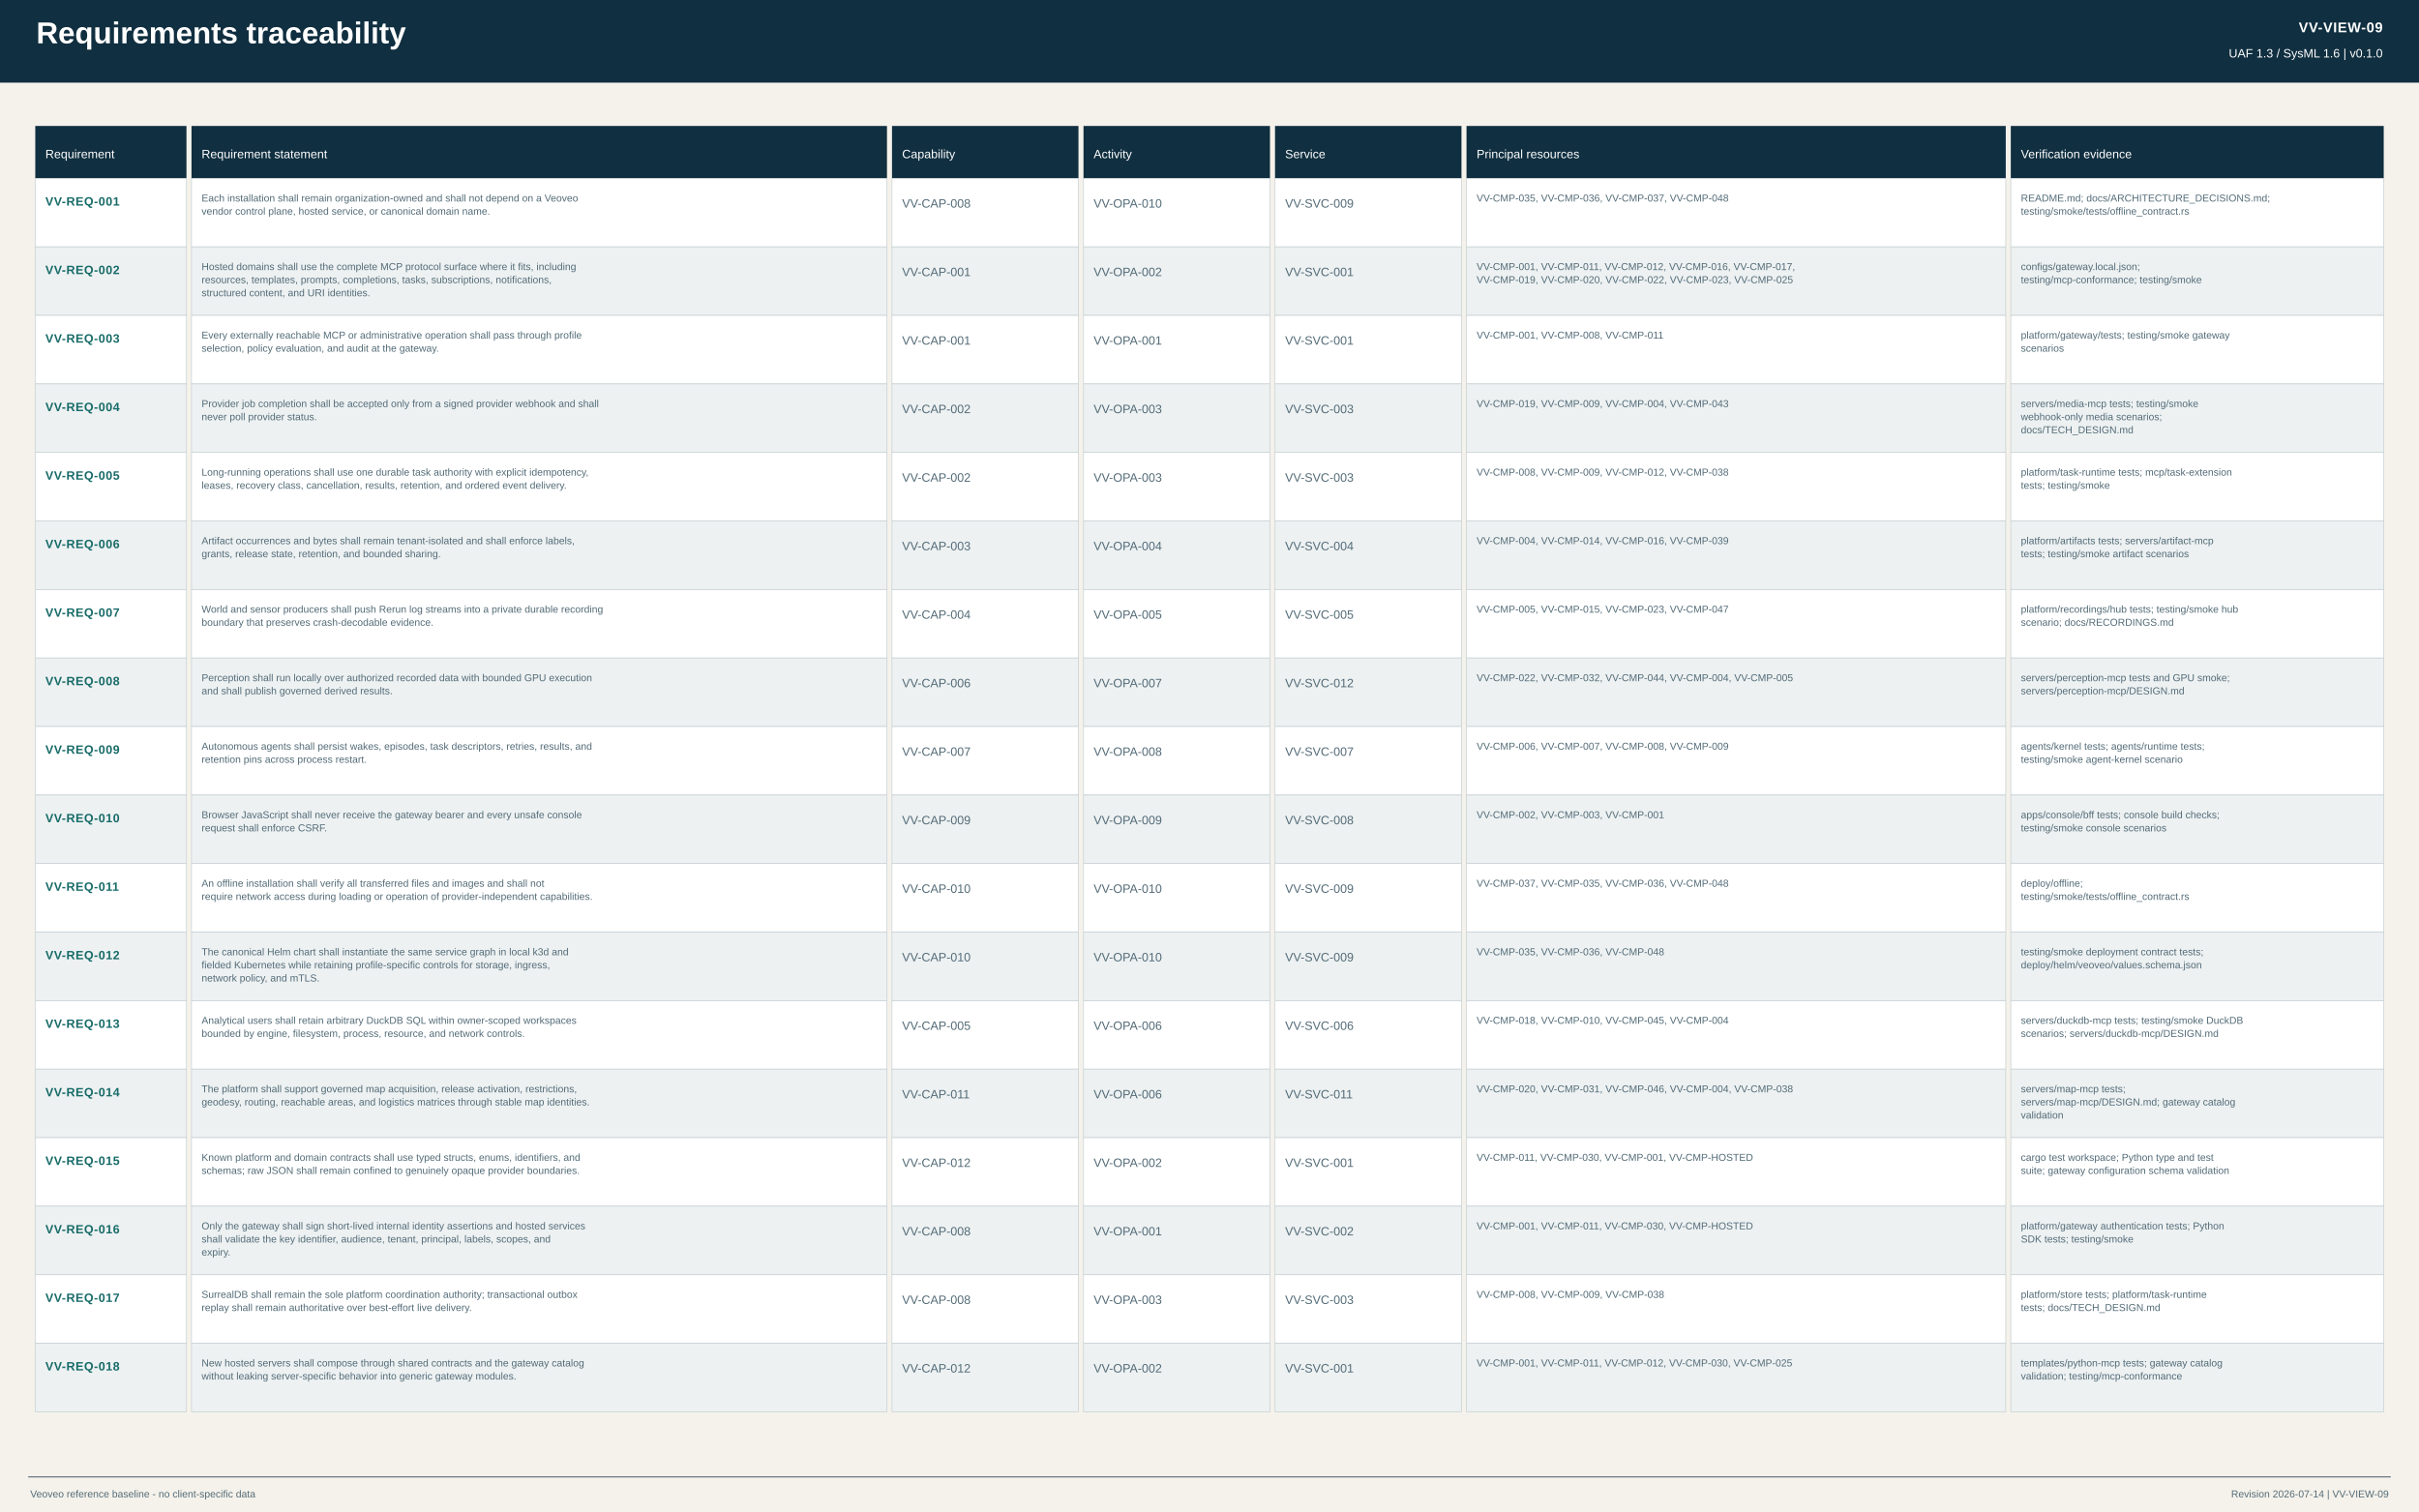
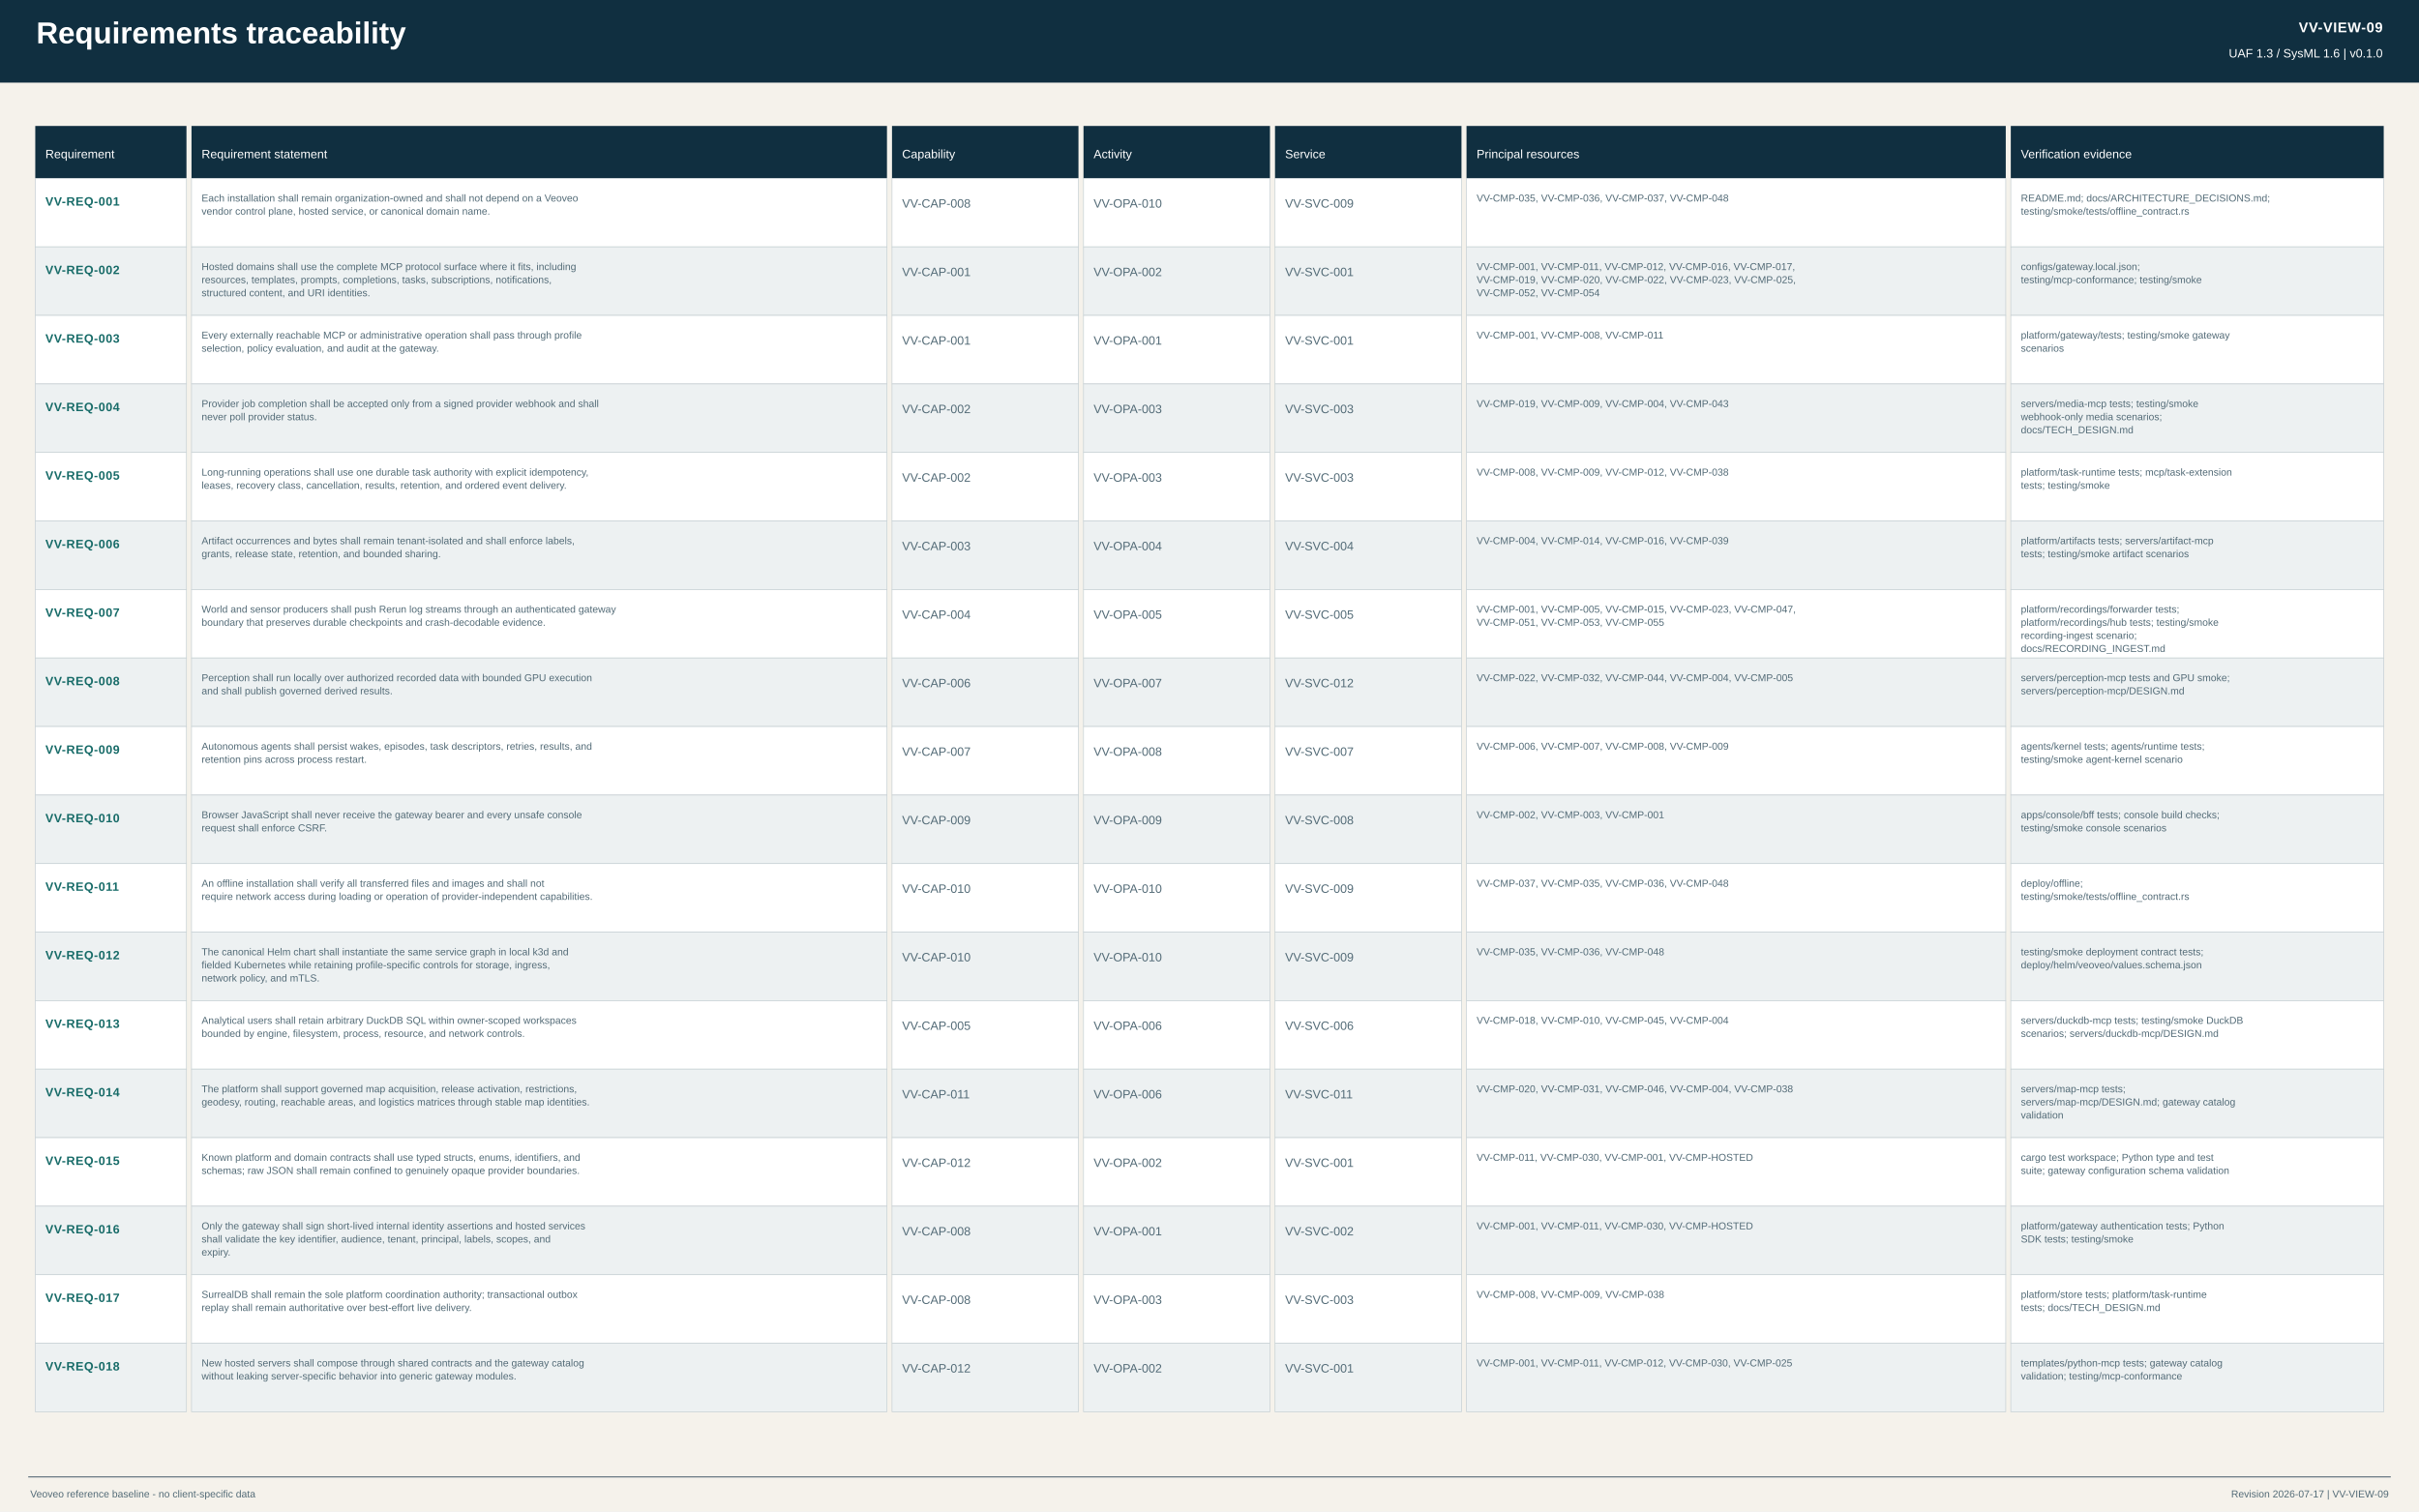
<svg xmlns="http://www.w3.org/2000/svg" viewBox="0 0 2400 1500" width="2400" height="1500" role="img" aria-labelledby="title desc">
  <defs>
    <marker id="arrow" viewBox="0 0 10 10" refX="9" refY="5" markerWidth="7" markerHeight="7" orient="auto-start-reverse">
      <path d="M 0 0 L 10 5 L 0 10 z" fill="#21465b" />
    </marker>
    <marker id="arrow-muted" viewBox="0 0 10 10" refX="9" refY="5" markerWidth="7" markerHeight="7" orient="auto-start-reverse">
      <path d="M 0 0 L 10 5 L 0 10 z" fill="#687983" />
    </marker>
    <filter id="shadow" x="-10%" y="-10%" width="120%" height="130%">
      <feDropShadow dx="0" dy="2" stdDeviation="3" flood-color="#0b2534" flood-opacity="0.12" />
    </filter>
  </defs>
  <style>
.title{font:700 30px Arial,Helvetica,sans-serif;fill:#102f40}.subtitle{font:400 15px Arial,Helvetica,sans-serif;fill:#4d626d}.label{font:700 14px Arial,Helvetica,sans-serif;fill:#102f40;letter-spacing:.04em}.node-title{font:700 17px Arial,Helvetica,sans-serif;fill:#102f40}.node-id{font:700 12px Arial,Helvetica,sans-serif;fill:#176b68;letter-spacing:.04em}.body{font:400 14px Arial,Helvetica,sans-serif;fill:#2d4653}.small{font:400 12px Arial,Helvetica,sans-serif;fill:#526a76}.tiny{font:400 10px Arial,Helvetica,sans-serif;fill:#526a76}.inverse{fill:#ffffff}.edge{stroke:#21465b;stroke-width:2.2;fill:none;marker-end:url(#arrow)}.edge-muted{stroke:#687983;stroke-width:1.6;fill:none;marker-end:url(#arrow-muted)}.edge-dash{stroke:#687983;stroke-width:1.5;stroke-dasharray:7 6;fill:none;marker-end:url(#arrow-muted)}
</style>
  <rect x="0" y="0" width="2400" height="1500" rx="0" fill="#f5f2eb" stroke="none" stroke-width="1" opacity="1" />
  <rect x="0" y="0" width="2400" height="82" rx="0" fill="#102f40" stroke="none" stroke-width="1" opacity="1" />
  <text x="36" y="43" class="title inverse" text-anchor="start">Requirements traceability</text>
  <text x="2364" y="32" class="label inverse" text-anchor="end">VV-VIEW-09</text>
  <text x="2364" y="57" class="small inverse" text-anchor="end">UAF 1.3 / SysML 1.6 | v0.1.0</text>
  <rect x="35" y="125" width="150" height="52" rx="0" fill="#102f40" stroke="none" stroke-width="1" opacity="1" />
  <text x="45" y="157" class="small inverse" text-anchor="start">Requirement</text>
  <rect x="190" y="125" width="690" height="52" rx="0" fill="#102f40" stroke="none" stroke-width="1" opacity="1" />
  <text x="200" y="157" class="small inverse" text-anchor="start">Requirement statement</text>
  <rect x="885" y="125" width="185" height="52" rx="0" fill="#102f40" stroke="none" stroke-width="1" opacity="1" />
  <text x="895" y="157" class="small inverse" text-anchor="start">Capability</text>
  <rect x="1075" y="125" width="185" height="52" rx="0" fill="#102f40" stroke="none" stroke-width="1" opacity="1" />
  <text x="1085" y="157" class="small inverse" text-anchor="start">Activity</text>
  <rect x="1265" y="125" width="185" height="52" rx="0" fill="#102f40" stroke="none" stroke-width="1" opacity="1" />
  <text x="1275" y="157" class="small inverse" text-anchor="start">Service</text>
  <rect x="1455" y="125" width="535" height="52" rx="0" fill="#102f40" stroke="none" stroke-width="1" opacity="1" />
  <text x="1465" y="157" class="small inverse" text-anchor="start">Principal resources</text>
  <rect x="1995" y="125" width="370" height="52" rx="0" fill="#102f40" stroke="none" stroke-width="1" opacity="1" />
  <text x="2005" y="157" class="small inverse" text-anchor="start">Verification evidence</text>
  <rect x="35" y="177" width="150" height="68" rx="0" fill="#ffffff" stroke="#c7d1d5" stroke-width="0.7" opacity="1" />
  <rect x="190" y="177" width="690" height="68" rx="0" fill="#ffffff" stroke="#c7d1d5" stroke-width="0.7" opacity="1" />
  <rect x="885" y="177" width="185" height="68" rx="0" fill="#ffffff" stroke="#c7d1d5" stroke-width="0.7" opacity="1" />
  <rect x="1075" y="177" width="185" height="68" rx="0" fill="#ffffff" stroke="#c7d1d5" stroke-width="0.7" opacity="1" />
  <rect x="1265" y="177" width="185" height="68" rx="0" fill="#ffffff" stroke="#c7d1d5" stroke-width="0.7" opacity="1" />
  <rect x="1455" y="177" width="535" height="68" rx="0" fill="#ffffff" stroke="#c7d1d5" stroke-width="0.7" opacity="1" />
  <rect x="1995" y="177" width="370" height="68" rx="0" fill="#ffffff" stroke="#c7d1d5" stroke-width="0.7" opacity="1" />
  <text x="45" y="204" class="node-id" text-anchor="start">VV-REQ-001</text>
  <text x="200" y="200" class="tiny" text-anchor="start">
    <tspan x="200" dy="0">Each installation shall remain organization-owned and shall not depend on a Veoveo</tspan>
    <tspan x="200" dy="13">vendor control plane, hosted service, or canonical domain name.</tspan>
  </text>
  <text x="895" y="206" class="small" text-anchor="start">VV-CAP-008</text>
  <text x="1085" y="206" class="small" text-anchor="start">VV-OPA-010</text>
  <text x="1275" y="206" class="small" text-anchor="start">VV-SVC-009</text>
  <text x="1465" y="200" class="tiny" text-anchor="start">
    <tspan x="1465" dy="0">VV-CMP-035, VV-CMP-036, VV-CMP-037, VV-CMP-048</tspan>
  </text>
  <text x="2005" y="200" class="tiny" text-anchor="start">
    <tspan x="2005" dy="0">README.md; docs/ARCHITECTURE_DECISIONS.md;</tspan>
    <tspan x="2005" dy="13">testing/smoke/tests/offline_contract.rs</tspan>
  </text>
  <rect x="35" y="245" width="150" height="68" rx="0" fill="#edf1f2" stroke="#c7d1d5" stroke-width="0.7" opacity="1" />
  <rect x="190" y="245" width="690" height="68" rx="0" fill="#edf1f2" stroke="#c7d1d5" stroke-width="0.7" opacity="1" />
  <rect x="885" y="245" width="185" height="68" rx="0" fill="#edf1f2" stroke="#c7d1d5" stroke-width="0.7" opacity="1" />
  <rect x="1075" y="245" width="185" height="68" rx="0" fill="#edf1f2" stroke="#c7d1d5" stroke-width="0.7" opacity="1" />
  <rect x="1265" y="245" width="185" height="68" rx="0" fill="#edf1f2" stroke="#c7d1d5" stroke-width="0.7" opacity="1" />
  <rect x="1455" y="245" width="535" height="68" rx="0" fill="#edf1f2" stroke="#c7d1d5" stroke-width="0.7" opacity="1" />
  <rect x="1995" y="245" width="370" height="68" rx="0" fill="#edf1f2" stroke="#c7d1d5" stroke-width="0.7" opacity="1" />
  <text x="45" y="272" class="node-id" text-anchor="start">VV-REQ-002</text>
  <text x="200" y="268" class="tiny" text-anchor="start">
    <tspan x="200" dy="0">Hosted domains shall use the complete MCP protocol surface where it fits, including</tspan>
    <tspan x="200" dy="13">resources, templates, prompts, completions, tasks, subscriptions, notifications,</tspan>
    <tspan x="200" dy="13">structured content, and URI identities.</tspan>
  </text>
  <text x="895" y="274" class="small" text-anchor="start">VV-CAP-001</text>
  <text x="1085" y="274" class="small" text-anchor="start">VV-OPA-002</text>
  <text x="1275" y="274" class="small" text-anchor="start">VV-SVC-001</text>
  <text x="1465" y="268" class="tiny" text-anchor="start">
    <tspan x="1465" dy="0">VV-CMP-001, VV-CMP-011, VV-CMP-012, VV-CMP-016, VV-CMP-017,</tspan>
-     <tspan x="1465" dy="13">VV-CMP-019, VV-CMP-020, VV-CMP-022, VV-CMP-023, VV-CMP-025</tspan>
+     <tspan x="1465" dy="13">VV-CMP-019, VV-CMP-020, VV-CMP-022, VV-CMP-023, VV-CMP-025,</tspan>
+     <tspan x="1465" dy="13">VV-CMP-052, VV-CMP-054</tspan>
  </text>
  <text x="2005" y="268" class="tiny" text-anchor="start">
    <tspan x="2005" dy="0">configs/gateway.local.json;</tspan>
    <tspan x="2005" dy="13">testing/mcp-conformance; testing/smoke</tspan>
  </text>
  <rect x="35" y="313" width="150" height="68" rx="0" fill="#ffffff" stroke="#c7d1d5" stroke-width="0.7" opacity="1" />
  <rect x="190" y="313" width="690" height="68" rx="0" fill="#ffffff" stroke="#c7d1d5" stroke-width="0.7" opacity="1" />
  <rect x="885" y="313" width="185" height="68" rx="0" fill="#ffffff" stroke="#c7d1d5" stroke-width="0.7" opacity="1" />
  <rect x="1075" y="313" width="185" height="68" rx="0" fill="#ffffff" stroke="#c7d1d5" stroke-width="0.7" opacity="1" />
  <rect x="1265" y="313" width="185" height="68" rx="0" fill="#ffffff" stroke="#c7d1d5" stroke-width="0.7" opacity="1" />
  <rect x="1455" y="313" width="535" height="68" rx="0" fill="#ffffff" stroke="#c7d1d5" stroke-width="0.7" opacity="1" />
  <rect x="1995" y="313" width="370" height="68" rx="0" fill="#ffffff" stroke="#c7d1d5" stroke-width="0.7" opacity="1" />
  <text x="45" y="340" class="node-id" text-anchor="start">VV-REQ-003</text>
  <text x="200" y="336" class="tiny" text-anchor="start">
    <tspan x="200" dy="0">Every externally reachable MCP or administrative operation shall pass through profile</tspan>
    <tspan x="200" dy="13">selection, policy evaluation, and audit at the gateway.</tspan>
  </text>
  <text x="895" y="342" class="small" text-anchor="start">VV-CAP-001</text>
  <text x="1085" y="342" class="small" text-anchor="start">VV-OPA-001</text>
  <text x="1275" y="342" class="small" text-anchor="start">VV-SVC-001</text>
  <text x="1465" y="336" class="tiny" text-anchor="start">
    <tspan x="1465" dy="0">VV-CMP-001, VV-CMP-008, VV-CMP-011</tspan>
  </text>
  <text x="2005" y="336" class="tiny" text-anchor="start">
    <tspan x="2005" dy="0">platform/gateway/tests; testing/smoke gateway</tspan>
    <tspan x="2005" dy="13">scenarios</tspan>
  </text>
  <rect x="35" y="381" width="150" height="68" rx="0" fill="#edf1f2" stroke="#c7d1d5" stroke-width="0.7" opacity="1" />
  <rect x="190" y="381" width="690" height="68" rx="0" fill="#edf1f2" stroke="#c7d1d5" stroke-width="0.7" opacity="1" />
  <rect x="885" y="381" width="185" height="68" rx="0" fill="#edf1f2" stroke="#c7d1d5" stroke-width="0.7" opacity="1" />
  <rect x="1075" y="381" width="185" height="68" rx="0" fill="#edf1f2" stroke="#c7d1d5" stroke-width="0.7" opacity="1" />
  <rect x="1265" y="381" width="185" height="68" rx="0" fill="#edf1f2" stroke="#c7d1d5" stroke-width="0.7" opacity="1" />
  <rect x="1455" y="381" width="535" height="68" rx="0" fill="#edf1f2" stroke="#c7d1d5" stroke-width="0.7" opacity="1" />
  <rect x="1995" y="381" width="370" height="68" rx="0" fill="#edf1f2" stroke="#c7d1d5" stroke-width="0.7" opacity="1" />
  <text x="45" y="408" class="node-id" text-anchor="start">VV-REQ-004</text>
  <text x="200" y="404" class="tiny" text-anchor="start">
    <tspan x="200" dy="0">Provider job completion shall be accepted only from a signed provider webhook and shall</tspan>
    <tspan x="200" dy="13">never poll provider status.</tspan>
  </text>
  <text x="895" y="410" class="small" text-anchor="start">VV-CAP-002</text>
  <text x="1085" y="410" class="small" text-anchor="start">VV-OPA-003</text>
  <text x="1275" y="410" class="small" text-anchor="start">VV-SVC-003</text>
  <text x="1465" y="404" class="tiny" text-anchor="start">
    <tspan x="1465" dy="0">VV-CMP-019, VV-CMP-009, VV-CMP-004, VV-CMP-043</tspan>
  </text>
  <text x="2005" y="404" class="tiny" text-anchor="start">
    <tspan x="2005" dy="0">servers/media-mcp tests; testing/smoke</tspan>
    <tspan x="2005" dy="13">webhook-only media scenarios;</tspan>
    <tspan x="2005" dy="13">docs/TECH_DESIGN.md</tspan>
  </text>
  <rect x="35" y="449" width="150" height="68" rx="0" fill="#ffffff" stroke="#c7d1d5" stroke-width="0.7" opacity="1" />
  <rect x="190" y="449" width="690" height="68" rx="0" fill="#ffffff" stroke="#c7d1d5" stroke-width="0.7" opacity="1" />
  <rect x="885" y="449" width="185" height="68" rx="0" fill="#ffffff" stroke="#c7d1d5" stroke-width="0.7" opacity="1" />
  <rect x="1075" y="449" width="185" height="68" rx="0" fill="#ffffff" stroke="#c7d1d5" stroke-width="0.7" opacity="1" />
  <rect x="1265" y="449" width="185" height="68" rx="0" fill="#ffffff" stroke="#c7d1d5" stroke-width="0.7" opacity="1" />
  <rect x="1455" y="449" width="535" height="68" rx="0" fill="#ffffff" stroke="#c7d1d5" stroke-width="0.7" opacity="1" />
  <rect x="1995" y="449" width="370" height="68" rx="0" fill="#ffffff" stroke="#c7d1d5" stroke-width="0.7" opacity="1" />
  <text x="45" y="476" class="node-id" text-anchor="start">VV-REQ-005</text>
  <text x="200" y="472" class="tiny" text-anchor="start">
    <tspan x="200" dy="0">Long-running operations shall use one durable task authority with explicit idempotency,</tspan>
    <tspan x="200" dy="13">leases, recovery class, cancellation, results, retention, and ordered event delivery.</tspan>
  </text>
  <text x="895" y="478" class="small" text-anchor="start">VV-CAP-002</text>
  <text x="1085" y="478" class="small" text-anchor="start">VV-OPA-003</text>
  <text x="1275" y="478" class="small" text-anchor="start">VV-SVC-003</text>
  <text x="1465" y="472" class="tiny" text-anchor="start">
    <tspan x="1465" dy="0">VV-CMP-008, VV-CMP-009, VV-CMP-012, VV-CMP-038</tspan>
  </text>
  <text x="2005" y="472" class="tiny" text-anchor="start">
    <tspan x="2005" dy="0">platform/task-runtime tests; mcp/task-extension</tspan>
    <tspan x="2005" dy="13">tests; testing/smoke</tspan>
  </text>
  <rect x="35" y="517" width="150" height="68" rx="0" fill="#edf1f2" stroke="#c7d1d5" stroke-width="0.7" opacity="1" />
  <rect x="190" y="517" width="690" height="68" rx="0" fill="#edf1f2" stroke="#c7d1d5" stroke-width="0.7" opacity="1" />
  <rect x="885" y="517" width="185" height="68" rx="0" fill="#edf1f2" stroke="#c7d1d5" stroke-width="0.7" opacity="1" />
  <rect x="1075" y="517" width="185" height="68" rx="0" fill="#edf1f2" stroke="#c7d1d5" stroke-width="0.7" opacity="1" />
  <rect x="1265" y="517" width="185" height="68" rx="0" fill="#edf1f2" stroke="#c7d1d5" stroke-width="0.7" opacity="1" />
  <rect x="1455" y="517" width="535" height="68" rx="0" fill="#edf1f2" stroke="#c7d1d5" stroke-width="0.7" opacity="1" />
  <rect x="1995" y="517" width="370" height="68" rx="0" fill="#edf1f2" stroke="#c7d1d5" stroke-width="0.7" opacity="1" />
  <text x="45" y="544" class="node-id" text-anchor="start">VV-REQ-006</text>
  <text x="200" y="540" class="tiny" text-anchor="start">
    <tspan x="200" dy="0">Artifact occurrences and bytes shall remain tenant-isolated and shall enforce labels,</tspan>
    <tspan x="200" dy="13">grants, release state, retention, and bounded sharing.</tspan>
  </text>
  <text x="895" y="546" class="small" text-anchor="start">VV-CAP-003</text>
  <text x="1085" y="546" class="small" text-anchor="start">VV-OPA-004</text>
  <text x="1275" y="546" class="small" text-anchor="start">VV-SVC-004</text>
  <text x="1465" y="540" class="tiny" text-anchor="start">
    <tspan x="1465" dy="0">VV-CMP-004, VV-CMP-014, VV-CMP-016, VV-CMP-039</tspan>
  </text>
  <text x="2005" y="540" class="tiny" text-anchor="start">
    <tspan x="2005" dy="0">platform/artifacts tests; servers/artifact-mcp</tspan>
    <tspan x="2005" dy="13">tests; testing/smoke artifact scenarios</tspan>
  </text>
  <rect x="35" y="585" width="150" height="68" rx="0" fill="#ffffff" stroke="#c7d1d5" stroke-width="0.7" opacity="1" />
  <rect x="190" y="585" width="690" height="68" rx="0" fill="#ffffff" stroke="#c7d1d5" stroke-width="0.7" opacity="1" />
  <rect x="885" y="585" width="185" height="68" rx="0" fill="#ffffff" stroke="#c7d1d5" stroke-width="0.7" opacity="1" />
  <rect x="1075" y="585" width="185" height="68" rx="0" fill="#ffffff" stroke="#c7d1d5" stroke-width="0.7" opacity="1" />
  <rect x="1265" y="585" width="185" height="68" rx="0" fill="#ffffff" stroke="#c7d1d5" stroke-width="0.7" opacity="1" />
  <rect x="1455" y="585" width="535" height="68" rx="0" fill="#ffffff" stroke="#c7d1d5" stroke-width="0.7" opacity="1" />
  <rect x="1995" y="585" width="370" height="68" rx="0" fill="#ffffff" stroke="#c7d1d5" stroke-width="0.7" opacity="1" />
  <text x="45" y="612" class="node-id" text-anchor="start">VV-REQ-007</text>
  <text x="200" y="608" class="tiny" text-anchor="start">
-     <tspan x="200" dy="0">World and sensor producers shall push Rerun log streams into a private durable recording</tspan>
-     <tspan x="200" dy="13">boundary that preserves crash-decodable evidence.</tspan>
+     <tspan x="200" dy="0">World and sensor producers shall push Rerun log streams through an authenticated gateway</tspan>
+     <tspan x="200" dy="13">boundary that preserves durable checkpoints and crash-decodable evidence.</tspan>
  </text>
  <text x="895" y="614" class="small" text-anchor="start">VV-CAP-004</text>
  <text x="1085" y="614" class="small" text-anchor="start">VV-OPA-005</text>
  <text x="1275" y="614" class="small" text-anchor="start">VV-SVC-005</text>
  <text x="1465" y="608" class="tiny" text-anchor="start">
-     <tspan x="1465" dy="0">VV-CMP-005, VV-CMP-015, VV-CMP-023, VV-CMP-047</tspan>
+     <tspan x="1465" dy="0">VV-CMP-001, VV-CMP-005, VV-CMP-015, VV-CMP-023, VV-CMP-047,</tspan>
+     <tspan x="1465" dy="13">VV-CMP-051, VV-CMP-053, VV-CMP-055</tspan>
  </text>
  <text x="2005" y="608" class="tiny" text-anchor="start">
-     <tspan x="2005" dy="0">platform/recordings/hub tests; testing/smoke hub</tspan>
-     <tspan x="2005" dy="13">scenario; docs/RECORDINGS.md</tspan>
+     <tspan x="2005" dy="0">platform/recordings/forwarder tests;</tspan>
+     <tspan x="2005" dy="13">platform/recordings/hub tests; testing/smoke</tspan>
+     <tspan x="2005" dy="13">recording-ingest scenario;</tspan>
+     <tspan x="2005" dy="13">docs/RECORDING_INGEST.md</tspan>
  </text>
  <rect x="35" y="653" width="150" height="68" rx="0" fill="#edf1f2" stroke="#c7d1d5" stroke-width="0.7" opacity="1" />
  <rect x="190" y="653" width="690" height="68" rx="0" fill="#edf1f2" stroke="#c7d1d5" stroke-width="0.7" opacity="1" />
  <rect x="885" y="653" width="185" height="68" rx="0" fill="#edf1f2" stroke="#c7d1d5" stroke-width="0.7" opacity="1" />
  <rect x="1075" y="653" width="185" height="68" rx="0" fill="#edf1f2" stroke="#c7d1d5" stroke-width="0.7" opacity="1" />
  <rect x="1265" y="653" width="185" height="68" rx="0" fill="#edf1f2" stroke="#c7d1d5" stroke-width="0.7" opacity="1" />
  <rect x="1455" y="653" width="535" height="68" rx="0" fill="#edf1f2" stroke="#c7d1d5" stroke-width="0.7" opacity="1" />
  <rect x="1995" y="653" width="370" height="68" rx="0" fill="#edf1f2" stroke="#c7d1d5" stroke-width="0.7" opacity="1" />
  <text x="45" y="680" class="node-id" text-anchor="start">VV-REQ-008</text>
  <text x="200" y="676" class="tiny" text-anchor="start">
    <tspan x="200" dy="0">Perception shall run locally over authorized recorded data with bounded GPU execution</tspan>
    <tspan x="200" dy="13">and shall publish governed derived results.</tspan>
  </text>
  <text x="895" y="682" class="small" text-anchor="start">VV-CAP-006</text>
  <text x="1085" y="682" class="small" text-anchor="start">VV-OPA-007</text>
  <text x="1275" y="682" class="small" text-anchor="start">VV-SVC-012</text>
  <text x="1465" y="676" class="tiny" text-anchor="start">
    <tspan x="1465" dy="0">VV-CMP-022, VV-CMP-032, VV-CMP-044, VV-CMP-004, VV-CMP-005</tspan>
  </text>
  <text x="2005" y="676" class="tiny" text-anchor="start">
    <tspan x="2005" dy="0">servers/perception-mcp tests and GPU smoke;</tspan>
    <tspan x="2005" dy="13">servers/perception-mcp/DESIGN.md</tspan>
  </text>
  <rect x="35" y="721" width="150" height="68" rx="0" fill="#ffffff" stroke="#c7d1d5" stroke-width="0.7" opacity="1" />
  <rect x="190" y="721" width="690" height="68" rx="0" fill="#ffffff" stroke="#c7d1d5" stroke-width="0.7" opacity="1" />
  <rect x="885" y="721" width="185" height="68" rx="0" fill="#ffffff" stroke="#c7d1d5" stroke-width="0.7" opacity="1" />
  <rect x="1075" y="721" width="185" height="68" rx="0" fill="#ffffff" stroke="#c7d1d5" stroke-width="0.7" opacity="1" />
  <rect x="1265" y="721" width="185" height="68" rx="0" fill="#ffffff" stroke="#c7d1d5" stroke-width="0.7" opacity="1" />
  <rect x="1455" y="721" width="535" height="68" rx="0" fill="#ffffff" stroke="#c7d1d5" stroke-width="0.7" opacity="1" />
  <rect x="1995" y="721" width="370" height="68" rx="0" fill="#ffffff" stroke="#c7d1d5" stroke-width="0.7" opacity="1" />
  <text x="45" y="748" class="node-id" text-anchor="start">VV-REQ-009</text>
  <text x="200" y="744" class="tiny" text-anchor="start">
    <tspan x="200" dy="0">Autonomous agents shall persist wakes, episodes, task descriptors, retries, results, and</tspan>
    <tspan x="200" dy="13">retention pins across process restart.</tspan>
  </text>
  <text x="895" y="750" class="small" text-anchor="start">VV-CAP-007</text>
  <text x="1085" y="750" class="small" text-anchor="start">VV-OPA-008</text>
  <text x="1275" y="750" class="small" text-anchor="start">VV-SVC-007</text>
  <text x="1465" y="744" class="tiny" text-anchor="start">
    <tspan x="1465" dy="0">VV-CMP-006, VV-CMP-007, VV-CMP-008, VV-CMP-009</tspan>
  </text>
  <text x="2005" y="744" class="tiny" text-anchor="start">
    <tspan x="2005" dy="0">agents/kernel tests; agents/runtime tests;</tspan>
    <tspan x="2005" dy="13">testing/smoke agent-kernel scenario</tspan>
  </text>
  <rect x="35" y="789" width="150" height="68" rx="0" fill="#edf1f2" stroke="#c7d1d5" stroke-width="0.7" opacity="1" />
  <rect x="190" y="789" width="690" height="68" rx="0" fill="#edf1f2" stroke="#c7d1d5" stroke-width="0.7" opacity="1" />
  <rect x="885" y="789" width="185" height="68" rx="0" fill="#edf1f2" stroke="#c7d1d5" stroke-width="0.7" opacity="1" />
  <rect x="1075" y="789" width="185" height="68" rx="0" fill="#edf1f2" stroke="#c7d1d5" stroke-width="0.7" opacity="1" />
  <rect x="1265" y="789" width="185" height="68" rx="0" fill="#edf1f2" stroke="#c7d1d5" stroke-width="0.7" opacity="1" />
  <rect x="1455" y="789" width="535" height="68" rx="0" fill="#edf1f2" stroke="#c7d1d5" stroke-width="0.7" opacity="1" />
  <rect x="1995" y="789" width="370" height="68" rx="0" fill="#edf1f2" stroke="#c7d1d5" stroke-width="0.7" opacity="1" />
  <text x="45" y="816" class="node-id" text-anchor="start">VV-REQ-010</text>
  <text x="200" y="812" class="tiny" text-anchor="start">
    <tspan x="200" dy="0">Browser JavaScript shall never receive the gateway bearer and every unsafe console</tspan>
    <tspan x="200" dy="13">request shall enforce CSRF.</tspan>
  </text>
  <text x="895" y="818" class="small" text-anchor="start">VV-CAP-009</text>
  <text x="1085" y="818" class="small" text-anchor="start">VV-OPA-009</text>
  <text x="1275" y="818" class="small" text-anchor="start">VV-SVC-008</text>
  <text x="1465" y="812" class="tiny" text-anchor="start">
    <tspan x="1465" dy="0">VV-CMP-002, VV-CMP-003, VV-CMP-001</tspan>
  </text>
  <text x="2005" y="812" class="tiny" text-anchor="start">
    <tspan x="2005" dy="0">apps/console/bff tests; console build checks;</tspan>
    <tspan x="2005" dy="13">testing/smoke console scenarios</tspan>
  </text>
  <rect x="35" y="857" width="150" height="68" rx="0" fill="#ffffff" stroke="#c7d1d5" stroke-width="0.7" opacity="1" />
  <rect x="190" y="857" width="690" height="68" rx="0" fill="#ffffff" stroke="#c7d1d5" stroke-width="0.7" opacity="1" />
  <rect x="885" y="857" width="185" height="68" rx="0" fill="#ffffff" stroke="#c7d1d5" stroke-width="0.7" opacity="1" />
  <rect x="1075" y="857" width="185" height="68" rx="0" fill="#ffffff" stroke="#c7d1d5" stroke-width="0.7" opacity="1" />
  <rect x="1265" y="857" width="185" height="68" rx="0" fill="#ffffff" stroke="#c7d1d5" stroke-width="0.7" opacity="1" />
  <rect x="1455" y="857" width="535" height="68" rx="0" fill="#ffffff" stroke="#c7d1d5" stroke-width="0.7" opacity="1" />
  <rect x="1995" y="857" width="370" height="68" rx="0" fill="#ffffff" stroke="#c7d1d5" stroke-width="0.7" opacity="1" />
  <text x="45" y="884" class="node-id" text-anchor="start">VV-REQ-011</text>
  <text x="200" y="880" class="tiny" text-anchor="start">
    <tspan x="200" dy="0">An offline installation shall verify all transferred files and images and shall not</tspan>
    <tspan x="200" dy="13">require network access during loading or operation of provider-independent capabilities.</tspan>
  </text>
  <text x="895" y="886" class="small" text-anchor="start">VV-CAP-010</text>
  <text x="1085" y="886" class="small" text-anchor="start">VV-OPA-010</text>
  <text x="1275" y="886" class="small" text-anchor="start">VV-SVC-009</text>
  <text x="1465" y="880" class="tiny" text-anchor="start">
    <tspan x="1465" dy="0">VV-CMP-037, VV-CMP-035, VV-CMP-036, VV-CMP-048</tspan>
  </text>
  <text x="2005" y="880" class="tiny" text-anchor="start">
    <tspan x="2005" dy="0">deploy/offline;</tspan>
    <tspan x="2005" dy="13">testing/smoke/tests/offline_contract.rs</tspan>
  </text>
  <rect x="35" y="925" width="150" height="68" rx="0" fill="#edf1f2" stroke="#c7d1d5" stroke-width="0.7" opacity="1" />
  <rect x="190" y="925" width="690" height="68" rx="0" fill="#edf1f2" stroke="#c7d1d5" stroke-width="0.7" opacity="1" />
  <rect x="885" y="925" width="185" height="68" rx="0" fill="#edf1f2" stroke="#c7d1d5" stroke-width="0.7" opacity="1" />
  <rect x="1075" y="925" width="185" height="68" rx="0" fill="#edf1f2" stroke="#c7d1d5" stroke-width="0.7" opacity="1" />
  <rect x="1265" y="925" width="185" height="68" rx="0" fill="#edf1f2" stroke="#c7d1d5" stroke-width="0.7" opacity="1" />
  <rect x="1455" y="925" width="535" height="68" rx="0" fill="#edf1f2" stroke="#c7d1d5" stroke-width="0.7" opacity="1" />
  <rect x="1995" y="925" width="370" height="68" rx="0" fill="#edf1f2" stroke="#c7d1d5" stroke-width="0.7" opacity="1" />
  <text x="45" y="952" class="node-id" text-anchor="start">VV-REQ-012</text>
  <text x="200" y="948" class="tiny" text-anchor="start">
    <tspan x="200" dy="0">The canonical Helm chart shall instantiate the same service graph in local k3d and</tspan>
    <tspan x="200" dy="13">fielded Kubernetes while retaining profile-specific controls for storage, ingress,</tspan>
    <tspan x="200" dy="13">network policy, and mTLS.</tspan>
  </text>
  <text x="895" y="954" class="small" text-anchor="start">VV-CAP-010</text>
  <text x="1085" y="954" class="small" text-anchor="start">VV-OPA-010</text>
  <text x="1275" y="954" class="small" text-anchor="start">VV-SVC-009</text>
  <text x="1465" y="948" class="tiny" text-anchor="start">
    <tspan x="1465" dy="0">VV-CMP-035, VV-CMP-036, VV-CMP-048</tspan>
  </text>
  <text x="2005" y="948" class="tiny" text-anchor="start">
    <tspan x="2005" dy="0">testing/smoke deployment contract tests;</tspan>
    <tspan x="2005" dy="13">deploy/helm/veoveo/values.schema.json</tspan>
  </text>
  <rect x="35" y="993" width="150" height="68" rx="0" fill="#ffffff" stroke="#c7d1d5" stroke-width="0.7" opacity="1" />
  <rect x="190" y="993" width="690" height="68" rx="0" fill="#ffffff" stroke="#c7d1d5" stroke-width="0.7" opacity="1" />
  <rect x="885" y="993" width="185" height="68" rx="0" fill="#ffffff" stroke="#c7d1d5" stroke-width="0.7" opacity="1" />
  <rect x="1075" y="993" width="185" height="68" rx="0" fill="#ffffff" stroke="#c7d1d5" stroke-width="0.7" opacity="1" />
  <rect x="1265" y="993" width="185" height="68" rx="0" fill="#ffffff" stroke="#c7d1d5" stroke-width="0.7" opacity="1" />
  <rect x="1455" y="993" width="535" height="68" rx="0" fill="#ffffff" stroke="#c7d1d5" stroke-width="0.7" opacity="1" />
  <rect x="1995" y="993" width="370" height="68" rx="0" fill="#ffffff" stroke="#c7d1d5" stroke-width="0.7" opacity="1" />
  <text x="45" y="1020" class="node-id" text-anchor="start">VV-REQ-013</text>
  <text x="200" y="1016" class="tiny" text-anchor="start">
    <tspan x="200" dy="0">Analytical users shall retain arbitrary DuckDB SQL within owner-scoped workspaces</tspan>
    <tspan x="200" dy="13">bounded by engine, filesystem, process, resource, and network controls.</tspan>
  </text>
  <text x="895" y="1022" class="small" text-anchor="start">VV-CAP-005</text>
  <text x="1085" y="1022" class="small" text-anchor="start">VV-OPA-006</text>
  <text x="1275" y="1022" class="small" text-anchor="start">VV-SVC-006</text>
  <text x="1465" y="1016" class="tiny" text-anchor="start">
    <tspan x="1465" dy="0">VV-CMP-018, VV-CMP-010, VV-CMP-045, VV-CMP-004</tspan>
  </text>
  <text x="2005" y="1016" class="tiny" text-anchor="start">
    <tspan x="2005" dy="0">servers/duckdb-mcp tests; testing/smoke DuckDB</tspan>
    <tspan x="2005" dy="13">scenarios; servers/duckdb-mcp/DESIGN.md</tspan>
  </text>
  <rect x="35" y="1061" width="150" height="68" rx="0" fill="#edf1f2" stroke="#c7d1d5" stroke-width="0.7" opacity="1" />
  <rect x="190" y="1061" width="690" height="68" rx="0" fill="#edf1f2" stroke="#c7d1d5" stroke-width="0.7" opacity="1" />
  <rect x="885" y="1061" width="185" height="68" rx="0" fill="#edf1f2" stroke="#c7d1d5" stroke-width="0.7" opacity="1" />
  <rect x="1075" y="1061" width="185" height="68" rx="0" fill="#edf1f2" stroke="#c7d1d5" stroke-width="0.7" opacity="1" />
  <rect x="1265" y="1061" width="185" height="68" rx="0" fill="#edf1f2" stroke="#c7d1d5" stroke-width="0.7" opacity="1" />
  <rect x="1455" y="1061" width="535" height="68" rx="0" fill="#edf1f2" stroke="#c7d1d5" stroke-width="0.7" opacity="1" />
  <rect x="1995" y="1061" width="370" height="68" rx="0" fill="#edf1f2" stroke="#c7d1d5" stroke-width="0.7" opacity="1" />
  <text x="45" y="1088" class="node-id" text-anchor="start">VV-REQ-014</text>
  <text x="200" y="1084" class="tiny" text-anchor="start">
    <tspan x="200" dy="0">The platform shall support governed map acquisition, release activation, restrictions,</tspan>
    <tspan x="200" dy="13">geodesy, routing, reachable areas, and logistics matrices through stable map identities.</tspan>
  </text>
  <text x="895" y="1090" class="small" text-anchor="start">VV-CAP-011</text>
  <text x="1085" y="1090" class="small" text-anchor="start">VV-OPA-006</text>
  <text x="1275" y="1090" class="small" text-anchor="start">VV-SVC-011</text>
  <text x="1465" y="1084" class="tiny" text-anchor="start">
    <tspan x="1465" dy="0">VV-CMP-020, VV-CMP-031, VV-CMP-046, VV-CMP-004, VV-CMP-038</tspan>
  </text>
  <text x="2005" y="1084" class="tiny" text-anchor="start">
    <tspan x="2005" dy="0">servers/map-mcp tests;</tspan>
    <tspan x="2005" dy="13">servers/map-mcp/DESIGN.md; gateway catalog</tspan>
    <tspan x="2005" dy="13">validation</tspan>
  </text>
  <rect x="35" y="1129" width="150" height="68" rx="0" fill="#ffffff" stroke="#c7d1d5" stroke-width="0.7" opacity="1" />
  <rect x="190" y="1129" width="690" height="68" rx="0" fill="#ffffff" stroke="#c7d1d5" stroke-width="0.7" opacity="1" />
  <rect x="885" y="1129" width="185" height="68" rx="0" fill="#ffffff" stroke="#c7d1d5" stroke-width="0.7" opacity="1" />
  <rect x="1075" y="1129" width="185" height="68" rx="0" fill="#ffffff" stroke="#c7d1d5" stroke-width="0.7" opacity="1" />
  <rect x="1265" y="1129" width="185" height="68" rx="0" fill="#ffffff" stroke="#c7d1d5" stroke-width="0.7" opacity="1" />
  <rect x="1455" y="1129" width="535" height="68" rx="0" fill="#ffffff" stroke="#c7d1d5" stroke-width="0.7" opacity="1" />
  <rect x="1995" y="1129" width="370" height="68" rx="0" fill="#ffffff" stroke="#c7d1d5" stroke-width="0.7" opacity="1" />
  <text x="45" y="1156" class="node-id" text-anchor="start">VV-REQ-015</text>
  <text x="200" y="1152" class="tiny" text-anchor="start">
    <tspan x="200" dy="0">Known platform and domain contracts shall use typed structs, enums, identifiers, and</tspan>
    <tspan x="200" dy="13">schemas; raw JSON shall remain confined to genuinely opaque provider boundaries.</tspan>
  </text>
  <text x="895" y="1158" class="small" text-anchor="start">VV-CAP-012</text>
  <text x="1085" y="1158" class="small" text-anchor="start">VV-OPA-002</text>
  <text x="1275" y="1158" class="small" text-anchor="start">VV-SVC-001</text>
  <text x="1465" y="1152" class="tiny" text-anchor="start">
    <tspan x="1465" dy="0">VV-CMP-011, VV-CMP-030, VV-CMP-001, VV-CMP-HOSTED</tspan>
  </text>
  <text x="2005" y="1152" class="tiny" text-anchor="start">
    <tspan x="2005" dy="0">cargo test workspace; Python type and test</tspan>
    <tspan x="2005" dy="13">suite; gateway configuration schema validation</tspan>
  </text>
  <rect x="35" y="1197" width="150" height="68" rx="0" fill="#edf1f2" stroke="#c7d1d5" stroke-width="0.7" opacity="1" />
  <rect x="190" y="1197" width="690" height="68" rx="0" fill="#edf1f2" stroke="#c7d1d5" stroke-width="0.7" opacity="1" />
  <rect x="885" y="1197" width="185" height="68" rx="0" fill="#edf1f2" stroke="#c7d1d5" stroke-width="0.7" opacity="1" />
  <rect x="1075" y="1197" width="185" height="68" rx="0" fill="#edf1f2" stroke="#c7d1d5" stroke-width="0.7" opacity="1" />
  <rect x="1265" y="1197" width="185" height="68" rx="0" fill="#edf1f2" stroke="#c7d1d5" stroke-width="0.7" opacity="1" />
  <rect x="1455" y="1197" width="535" height="68" rx="0" fill="#edf1f2" stroke="#c7d1d5" stroke-width="0.7" opacity="1" />
  <rect x="1995" y="1197" width="370" height="68" rx="0" fill="#edf1f2" stroke="#c7d1d5" stroke-width="0.7" opacity="1" />
  <text x="45" y="1224" class="node-id" text-anchor="start">VV-REQ-016</text>
  <text x="200" y="1220" class="tiny" text-anchor="start">
    <tspan x="200" dy="0">Only the gateway shall sign short-lived internal identity assertions and hosted services</tspan>
    <tspan x="200" dy="13">shall validate the key identifier, audience, tenant, principal, labels, scopes, and</tspan>
    <tspan x="200" dy="13">expiry.</tspan>
  </text>
  <text x="895" y="1226" class="small" text-anchor="start">VV-CAP-008</text>
  <text x="1085" y="1226" class="small" text-anchor="start">VV-OPA-001</text>
  <text x="1275" y="1226" class="small" text-anchor="start">VV-SVC-002</text>
  <text x="1465" y="1220" class="tiny" text-anchor="start">
    <tspan x="1465" dy="0">VV-CMP-001, VV-CMP-011, VV-CMP-030, VV-CMP-HOSTED</tspan>
  </text>
  <text x="2005" y="1220" class="tiny" text-anchor="start">
    <tspan x="2005" dy="0">platform/gateway authentication tests; Python</tspan>
    <tspan x="2005" dy="13">SDK tests; testing/smoke</tspan>
  </text>
  <rect x="35" y="1265" width="150" height="68" rx="0" fill="#ffffff" stroke="#c7d1d5" stroke-width="0.7" opacity="1" />
  <rect x="190" y="1265" width="690" height="68" rx="0" fill="#ffffff" stroke="#c7d1d5" stroke-width="0.7" opacity="1" />
  <rect x="885" y="1265" width="185" height="68" rx="0" fill="#ffffff" stroke="#c7d1d5" stroke-width="0.7" opacity="1" />
  <rect x="1075" y="1265" width="185" height="68" rx="0" fill="#ffffff" stroke="#c7d1d5" stroke-width="0.7" opacity="1" />
  <rect x="1265" y="1265" width="185" height="68" rx="0" fill="#ffffff" stroke="#c7d1d5" stroke-width="0.7" opacity="1" />
  <rect x="1455" y="1265" width="535" height="68" rx="0" fill="#ffffff" stroke="#c7d1d5" stroke-width="0.7" opacity="1" />
  <rect x="1995" y="1265" width="370" height="68" rx="0" fill="#ffffff" stroke="#c7d1d5" stroke-width="0.7" opacity="1" />
  <text x="45" y="1292" class="node-id" text-anchor="start">VV-REQ-017</text>
  <text x="200" y="1288" class="tiny" text-anchor="start">
    <tspan x="200" dy="0">SurrealDB shall remain the sole platform coordination authority; transactional outbox</tspan>
    <tspan x="200" dy="13">replay shall remain authoritative over best-effort live delivery.</tspan>
  </text>
  <text x="895" y="1294" class="small" text-anchor="start">VV-CAP-008</text>
  <text x="1085" y="1294" class="small" text-anchor="start">VV-OPA-003</text>
  <text x="1275" y="1294" class="small" text-anchor="start">VV-SVC-003</text>
  <text x="1465" y="1288" class="tiny" text-anchor="start">
    <tspan x="1465" dy="0">VV-CMP-008, VV-CMP-009, VV-CMP-038</tspan>
  </text>
  <text x="2005" y="1288" class="tiny" text-anchor="start">
    <tspan x="2005" dy="0">platform/store tests; platform/task-runtime</tspan>
    <tspan x="2005" dy="13">tests; docs/TECH_DESIGN.md</tspan>
  </text>
  <rect x="35" y="1333" width="150" height="68" rx="0" fill="#edf1f2" stroke="#c7d1d5" stroke-width="0.7" opacity="1" />
  <rect x="190" y="1333" width="690" height="68" rx="0" fill="#edf1f2" stroke="#c7d1d5" stroke-width="0.7" opacity="1" />
  <rect x="885" y="1333" width="185" height="68" rx="0" fill="#edf1f2" stroke="#c7d1d5" stroke-width="0.7" opacity="1" />
  <rect x="1075" y="1333" width="185" height="68" rx="0" fill="#edf1f2" stroke="#c7d1d5" stroke-width="0.7" opacity="1" />
  <rect x="1265" y="1333" width="185" height="68" rx="0" fill="#edf1f2" stroke="#c7d1d5" stroke-width="0.7" opacity="1" />
  <rect x="1455" y="1333" width="535" height="68" rx="0" fill="#edf1f2" stroke="#c7d1d5" stroke-width="0.7" opacity="1" />
  <rect x="1995" y="1333" width="370" height="68" rx="0" fill="#edf1f2" stroke="#c7d1d5" stroke-width="0.7" opacity="1" />
  <text x="45" y="1360" class="node-id" text-anchor="start">VV-REQ-018</text>
  <text x="200" y="1356" class="tiny" text-anchor="start">
    <tspan x="200" dy="0">New hosted servers shall compose through shared contracts and the gateway catalog</tspan>
    <tspan x="200" dy="13">without leaking server-specific behavior into generic gateway modules.</tspan>
  </text>
  <text x="895" y="1362" class="small" text-anchor="start">VV-CAP-012</text>
  <text x="1085" y="1362" class="small" text-anchor="start">VV-OPA-002</text>
  <text x="1275" y="1362" class="small" text-anchor="start">VV-SVC-001</text>
  <text x="1465" y="1356" class="tiny" text-anchor="start">
    <tspan x="1465" dy="0">VV-CMP-001, VV-CMP-011, VV-CMP-012, VV-CMP-030, VV-CMP-025</tspan>
  </text>
  <text x="2005" y="1356" class="tiny" text-anchor="start">
    <tspan x="2005" dy="0">templates/python-mcp tests; gateway catalog</tspan>
    <tspan x="2005" dy="13">validation; testing/mcp-conformance</tspan>
  </text>
  <rect x="28" y="1465" width="2344" height="1.2" rx="0" fill="#687983" stroke="none" stroke-width="1" opacity="1" />
  <text x="30" y="1486" class="tiny" text-anchor="start">Veoveo reference baseline - no client-specific data</text>
-   <text x="2370" y="1486" class="tiny" text-anchor="end">Revision 2026-07-14 | VV-VIEW-09</text>
+   <text x="2370" y="1486" class="tiny" text-anchor="end">Revision 2026-07-17 | VV-VIEW-09</text>
</svg>
